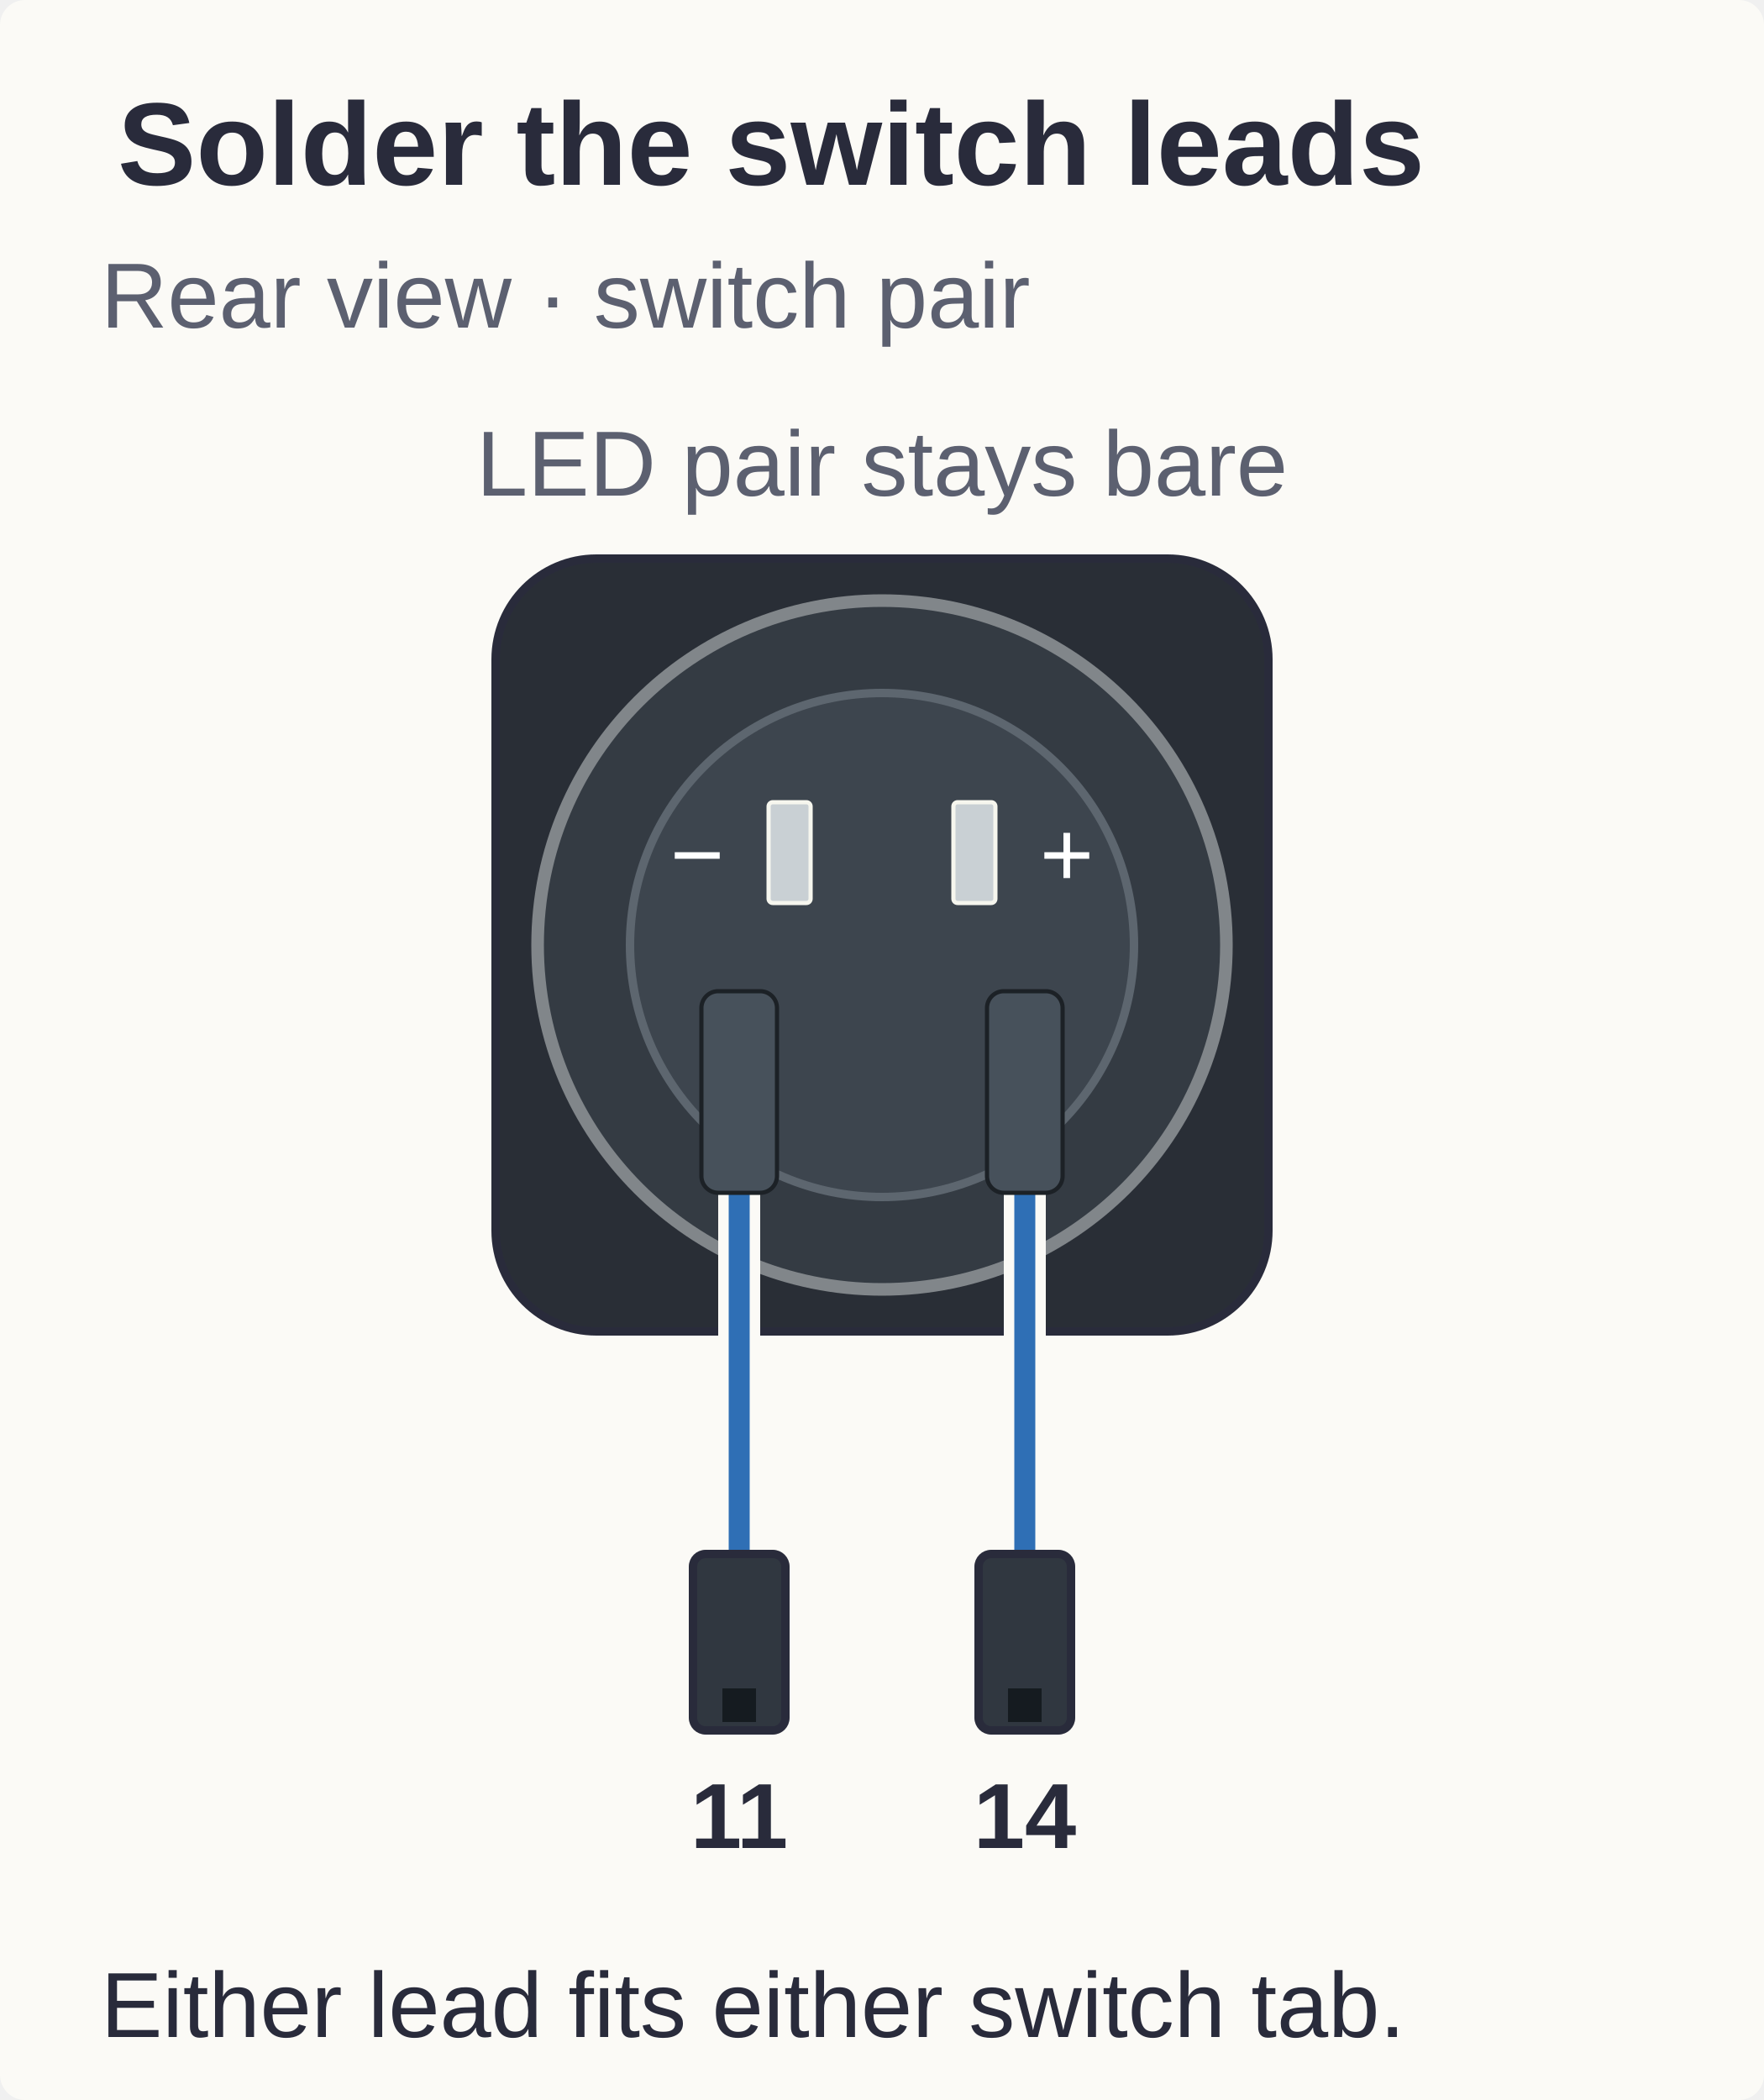
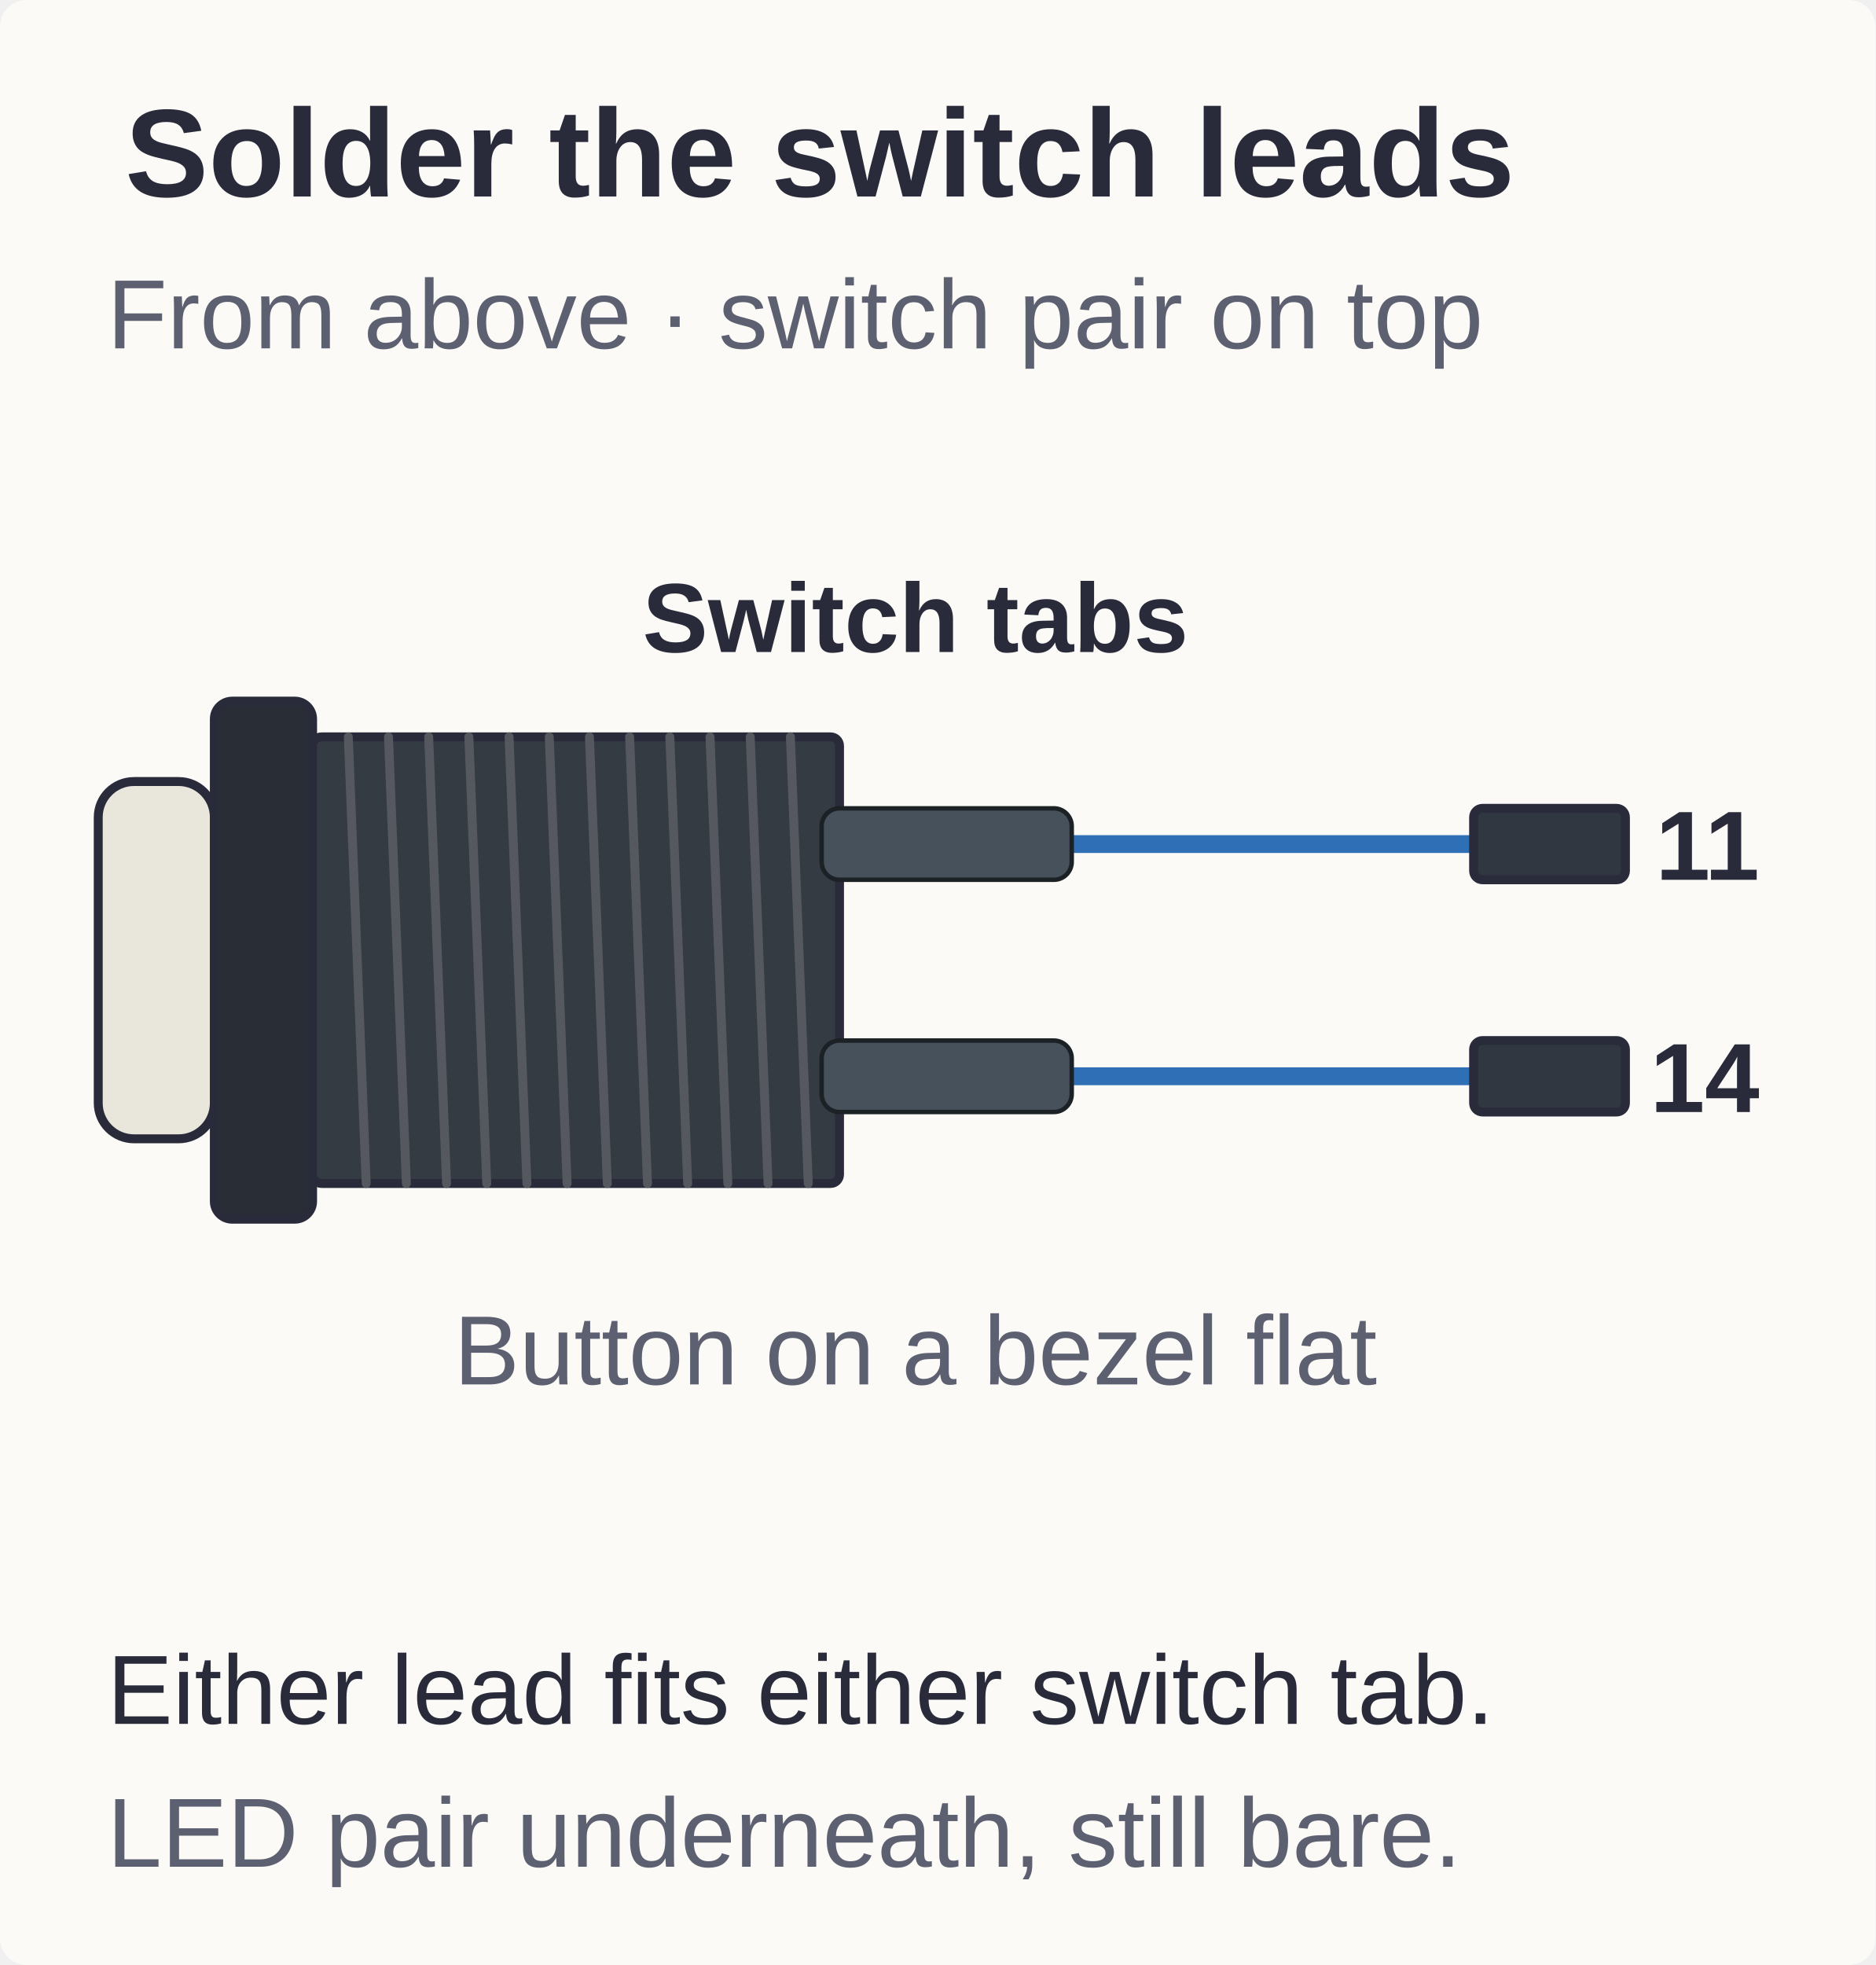
- <svg xmlns="http://www.w3.org/2000/svg" viewBox="0 0 420 500" width="420" height="500" role="img">
+ <svg xmlns="http://www.w3.org/2000/svg" viewBox="0 0 420 440" width="420" height="440" role="img">
  <defs>
    <marker id="arrow" viewBox="0 0 10 10" refX="8" refY="5" markerWidth="7" markerHeight="7" orient="auto-start-reverse">
      <path d="M0 0 L10 5 L0 10z" fill="#2f6fb5" />
    </marker>
  </defs>
-   <rect x="0" y="0" width="420" height="500" rx="6" fill="#fbfaf6" stroke="none" stroke-width="2" />
+   <rect x="0" y="0" width="420" height="440" rx="6" fill="#fbfaf6" stroke="none" stroke-width="2" />
  <text x="28" y="44" font-family="Arial,Helvetica,sans-serif" font-size="28" fill="#292b3b" font-weight="700" text-anchor="start">Solder the switch leads</text>
-   <text x="24" y="78" font-family="Arial,Helvetica,sans-serif" font-size="22" fill="#5c6070" font-weight="400" text-anchor="start">Rear view · switch pair</text>
-   <rect x="118" y="133" width="184" height="184" rx="24" fill="#292e36" stroke="#292b3b" stroke-width="2" />
-   <circle cx="210" cy="225" r="82" fill="#343b43" stroke="#81868a" stroke-width="3" />
-   <circle cx="210" cy="225" r="60" fill="#3d454e" stroke="#5d666f" stroke-width="2" />
-   <rect x="183" y="191" width="10" height="24" rx="1" fill="#c9d0d4" stroke="#f6f6ee" stroke-width="1" />
-   <rect x="227" y="191" width="10" height="24" rx="1" fill="#c9d0d4" stroke="#f6f6ee" stroke-width="1" />
-   <rect x="171" y="239" width="10" height="24" rx="1" fill="#c9d0d4" stroke="#f6f6ee" stroke-width="1" />
-   <rect x="239" y="239" width="10" height="24" rx="1" fill="#c9d0d4" stroke="#f6f6ee" stroke-width="1" />
-   <text x="166" y="211" font-family="Arial,Helvetica,sans-serif" font-size="22" fill="#fff" font-weight="400" text-anchor="middle">−</text>
-   <text x="254" y="211" font-family="Arial,Helvetica,sans-serif" font-size="22" fill="#fff" font-weight="400" text-anchor="middle">+</text>
-   <path d="M176 271 L176 370" fill="none" stroke="#fbfaf6" stroke-width="10" stroke-linejoin="round" stroke-linecap="round" />
-   <path d="M176 271 L176 370" fill="none" stroke="#2f6fb5" stroke-width="5" stroke-linejoin="round" stroke-linecap="round" />
-   <rect x="167" y="236" width="18" height="48" rx="4" fill="#47515b" stroke="#1c2126" stroke-width="1" />
-   <rect x="165" y="370" width="22" height="42" rx="3" fill="#303740" stroke="#292b3b" stroke-width="2" />
-   <rect x="172" y="402" width="8" height="8" rx="0" fill="#151b20" stroke="none" stroke-width="2" />
-   <text x="176" y="440" font-family="Arial,Helvetica,sans-serif" font-size="22" fill="#292b3b" font-weight="700" text-anchor="middle">11</text>
-   <path d="M244 271 L244 370" fill="none" stroke="#fbfaf6" stroke-width="10" stroke-linejoin="round" stroke-linecap="round" />
-   <path d="M244 271 L244 370" fill="none" stroke="#2f6fb5" stroke-width="5" stroke-linejoin="round" stroke-linecap="round" />
-   <rect x="235" y="236" width="18" height="48" rx="4" fill="#47515b" stroke="#1c2126" stroke-width="1" />
-   <rect x="233" y="370" width="22" height="42" rx="3" fill="#303740" stroke="#292b3b" stroke-width="2" />
-   <rect x="240" y="402" width="8" height="8" rx="0" fill="#151b20" stroke="none" stroke-width="2" />
-   <text x="244" y="440" font-family="Arial,Helvetica,sans-serif" font-size="22" fill="#292b3b" font-weight="700" text-anchor="middle">14</text>
-   <text x="210" y="118" font-family="Arial,Helvetica,sans-serif" font-size="22" fill="#5c6070" font-weight="400" text-anchor="middle">LED pair stays bare</text>
-   <text x="24" y="485" font-family="Arial,Helvetica,sans-serif" font-size="22" fill="#292b3b" font-weight="400" text-anchor="start">Either lead fits either switch tab.</text>
+   <text x="24" y="78" font-family="Arial,Helvetica,sans-serif" font-size="22" fill="#5c6070" font-weight="400" text-anchor="start">From above · switch pair on top</text>
+   <rect x="22" y="175" width="26" height="80" rx="8" fill="#e9e6dc" stroke="#292b3b" stroke-width="2" />
+   <rect x="48" y="157" width="22" height="116" rx="4" fill="#292e36" stroke="#292b3b" stroke-width="2" />
+   <rect x="70" y="165" width="118" height="100" rx="2" fill="#343b43" stroke="#292b3b" stroke-width="2" />
+   <path d="M78 165 L82 265" fill="none" stroke="#55585f" stroke-width="2" stroke-linejoin="round" stroke-linecap="round" />
+   <path d="M87 165 L91 265" fill="none" stroke="#55585f" stroke-width="2" stroke-linejoin="round" stroke-linecap="round" />
+   <path d="M96 165 L100 265" fill="none" stroke="#55585f" stroke-width="2" stroke-linejoin="round" stroke-linecap="round" />
+   <path d="M105 165 L109 265" fill="none" stroke="#55585f" stroke-width="2" stroke-linejoin="round" stroke-linecap="round" />
+   <path d="M114 165 L118 265" fill="none" stroke="#55585f" stroke-width="2" stroke-linejoin="round" stroke-linecap="round" />
+   <path d="M123 165 L127 265" fill="none" stroke="#55585f" stroke-width="2" stroke-linejoin="round" stroke-linecap="round" />
+   <path d="M132 165 L136 265" fill="none" stroke="#55585f" stroke-width="2" stroke-linejoin="round" stroke-linecap="round" />
+   <path d="M141 165 L145 265" fill="none" stroke="#55585f" stroke-width="2" stroke-linejoin="round" stroke-linecap="round" />
+   <path d="M150 165 L154 265" fill="none" stroke="#55585f" stroke-width="2" stroke-linejoin="round" stroke-linecap="round" />
+   <path d="M159 165 L163 265" fill="none" stroke="#55585f" stroke-width="2" stroke-linejoin="round" stroke-linecap="round" />
+   <path d="M168 165 L172 265" fill="none" stroke="#55585f" stroke-width="2" stroke-linejoin="round" stroke-linecap="round" />
+   <path d="M177 165 L181 265" fill="none" stroke="#55585f" stroke-width="2" stroke-linejoin="round" stroke-linecap="round" />
+   <rect x="188" y="185" width="34" height="8" rx="1" fill="#c9d0d4" stroke="#f6f6ee" stroke-width="1" />
+   <rect x="188" y="237" width="34" height="8" rx="1" fill="#c9d0d4" stroke="#f6f6ee" stroke-width="1" />
+   <path d="M222 189 L330 189" fill="none" stroke="#fbfaf6" stroke-width="9" stroke-linejoin="round" stroke-linecap="round" />
+   <path d="M222 189 L330 189" fill="none" stroke="#2f6fb5" stroke-width="4" stroke-linejoin="round" stroke-linecap="round" />
+   <rect x="184" y="181" width="56" height="16" rx="4" fill="#47515b" stroke="#1c2126" stroke-width="1" />
+   <rect x="330" y="181" width="34" height="16" rx="2" fill="#303740" stroke="#292b3b" stroke-width="2" />
+   <text x="394" y="197" font-family="Arial,Helvetica,sans-serif" font-size="22" fill="#292b3b" font-weight="700" text-anchor="end">11</text>
+   <path d="M222 241 L330 241" fill="none" stroke="#fbfaf6" stroke-width="9" stroke-linejoin="round" stroke-linecap="round" />
+   <path d="M222 241 L330 241" fill="none" stroke="#2f6fb5" stroke-width="4" stroke-linejoin="round" stroke-linecap="round" />
+   <rect x="184" y="233" width="56" height="16" rx="4" fill="#47515b" stroke="#1c2126" stroke-width="1" />
+   <rect x="330" y="233" width="34" height="16" rx="2" fill="#303740" stroke="#292b3b" stroke-width="2" />
+   <text x="394" y="249" font-family="Arial,Helvetica,sans-serif" font-size="22" fill="#292b3b" font-weight="700" text-anchor="end">14</text>
+   <text x="205" y="146" font-family="Arial,Helvetica,sans-serif" font-size="22" fill="#292b3b" font-weight="700" text-anchor="middle">Switch tabs</text>
+   <text x="205" y="310" font-family="Arial,Helvetica,sans-serif" font-size="22" fill="#5c6070" font-weight="400" text-anchor="middle">Button on a bezel flat</text>
+   <text x="24" y="386" font-family="Arial,Helvetica,sans-serif" font-size="22" fill="#292b3b" font-weight="400" text-anchor="start">Either lead fits either switch tab.</text>
+   <text x="24" y="418" font-family="Arial,Helvetica,sans-serif" font-size="22" fill="#5c6070" font-weight="400" text-anchor="start">LED pair underneath, still bare.</text>
</svg>
